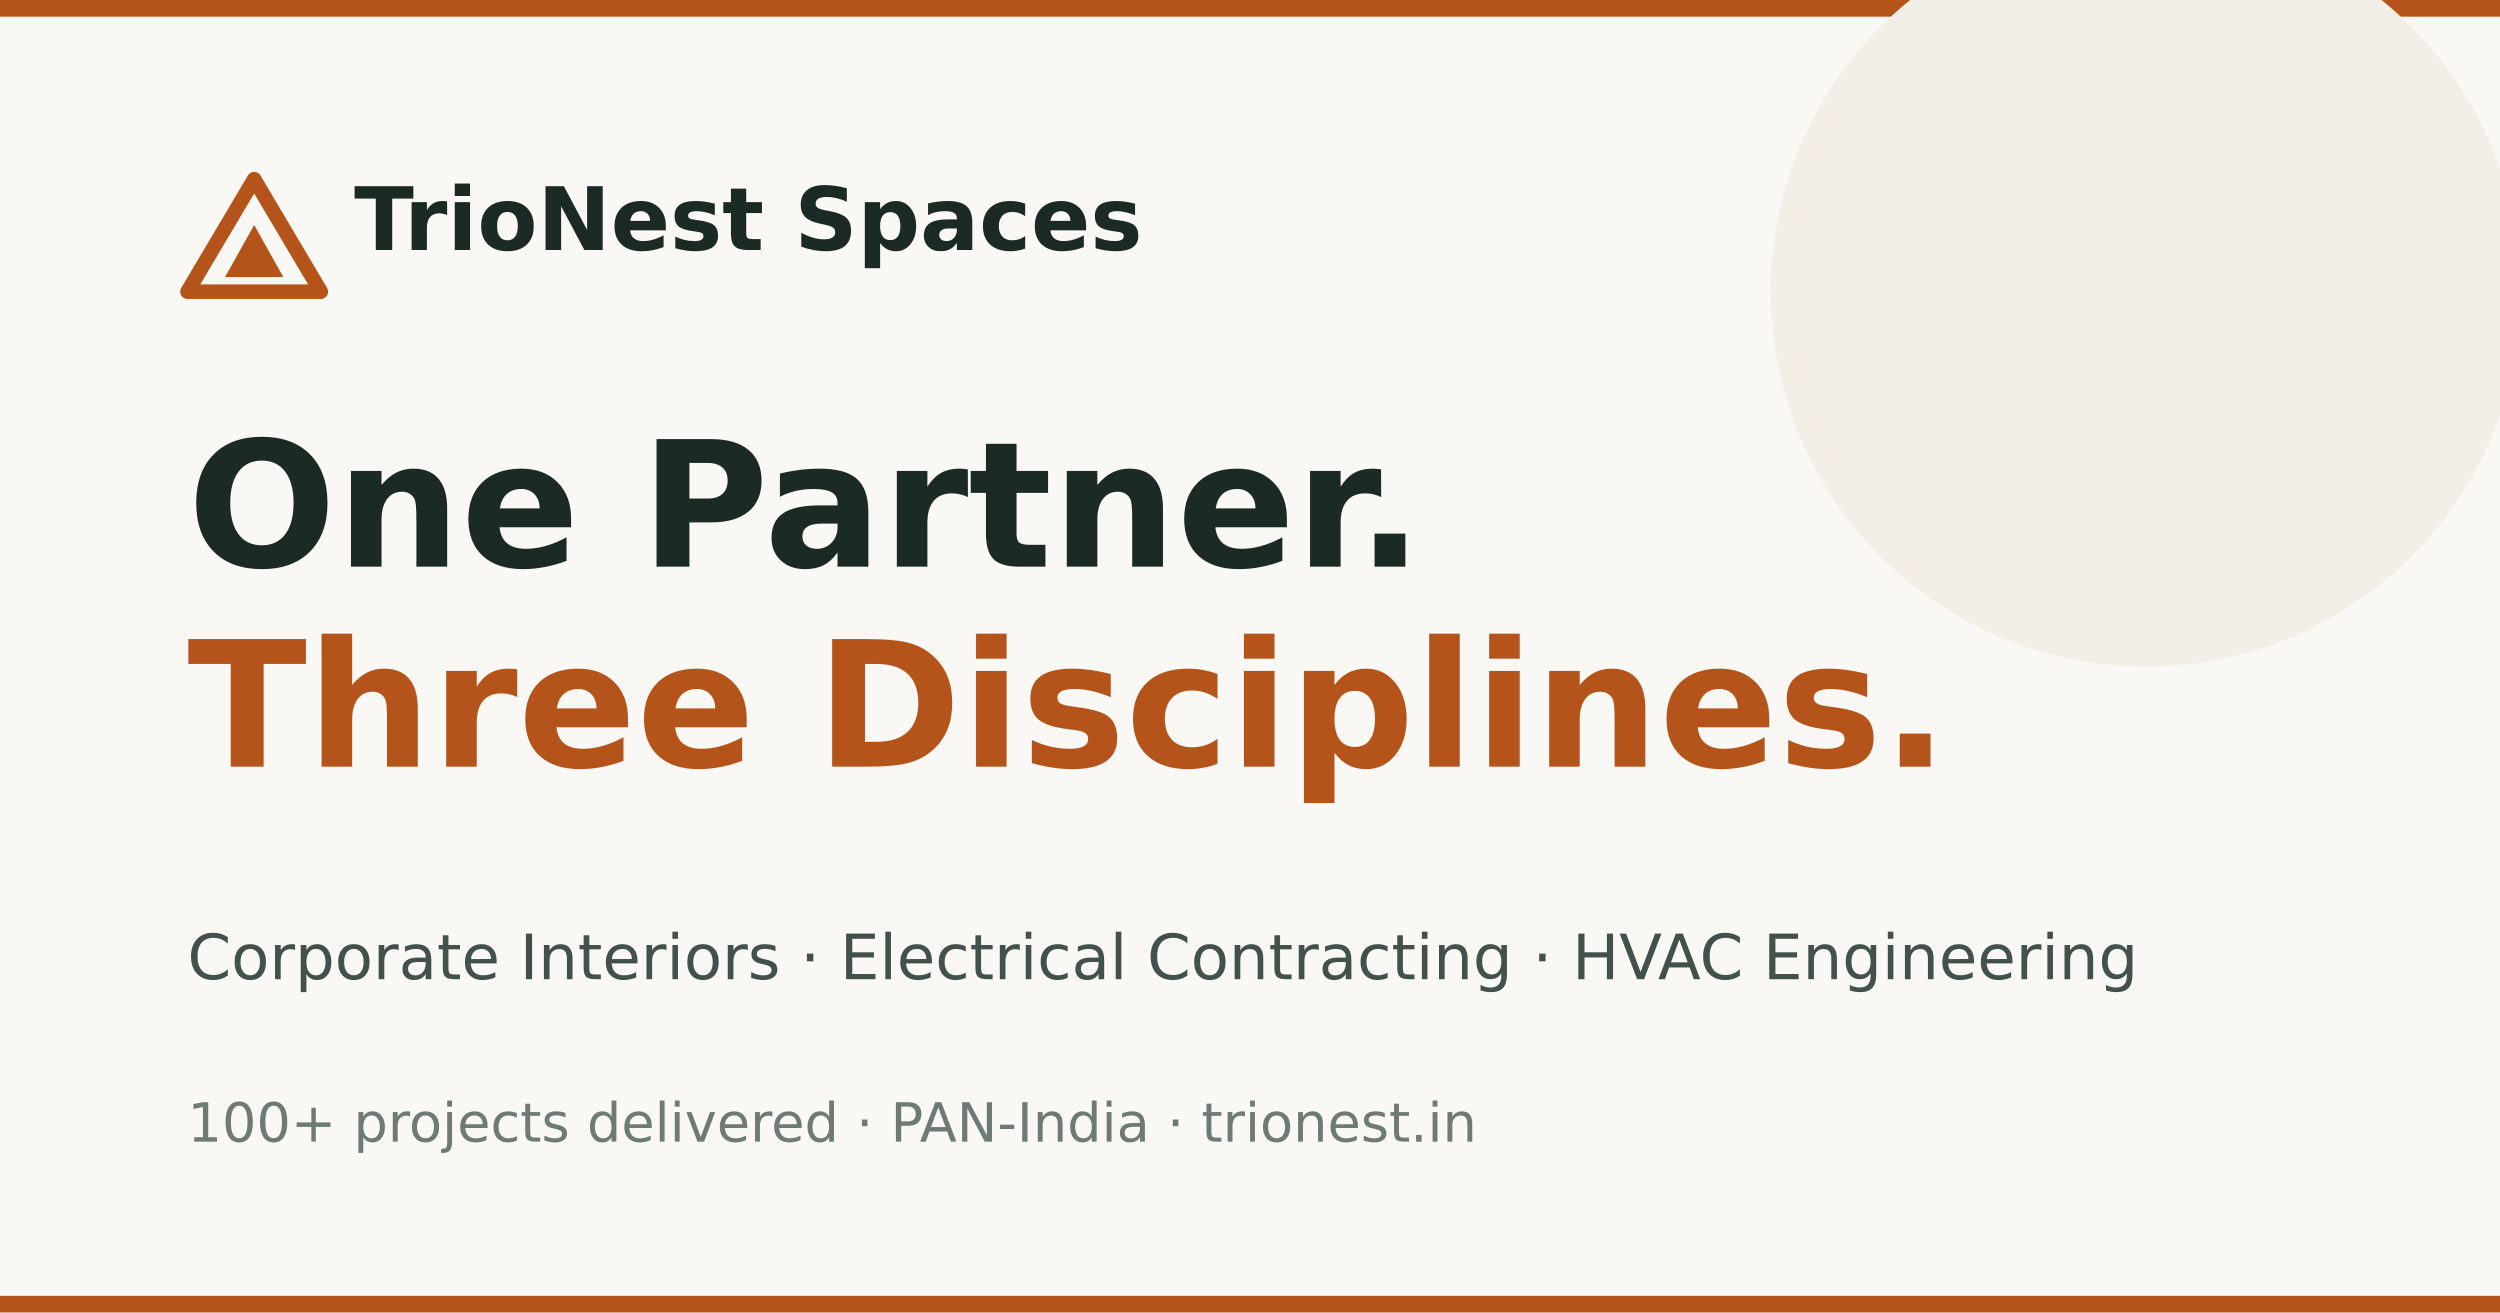
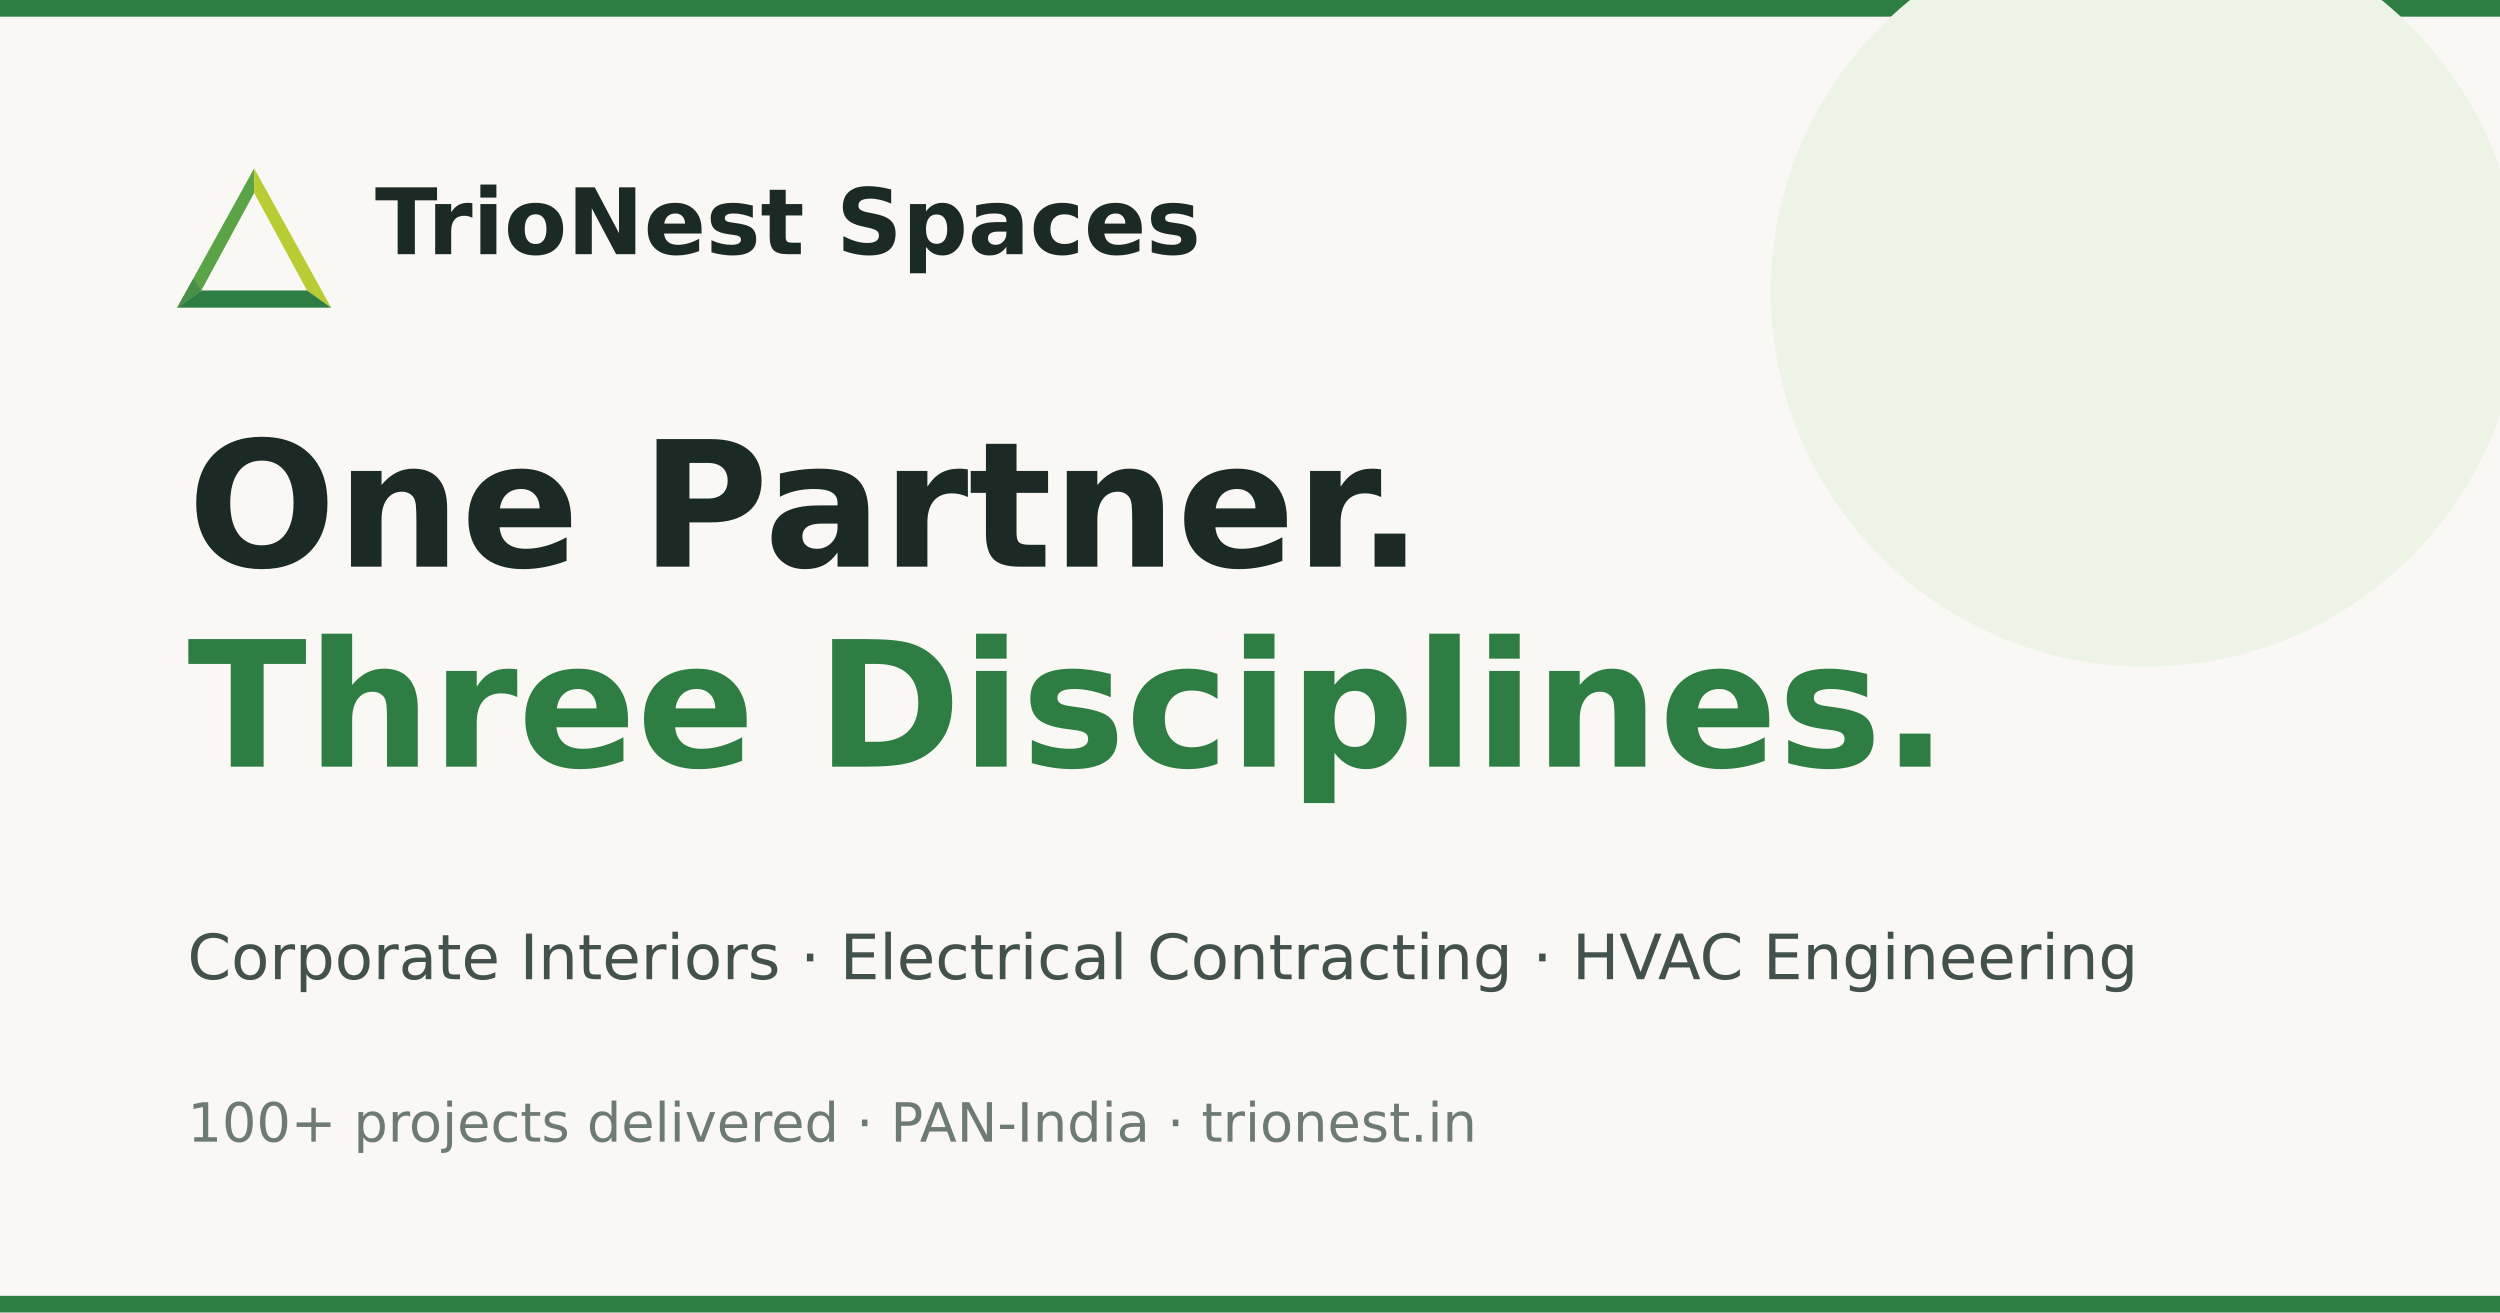
<svg xmlns="http://www.w3.org/2000/svg" viewBox="0 0 1200 630" width="1200" height="630">
  <rect width="1200" height="630" fill="#faf8f4" />
-   <rect x="0" y="0" width="1200" height="8" fill="#b5541a" />
-   <rect x="0" y="622" width="1200" height="8" fill="#b5541a" />
-   <circle cx="1030" cy="140" r="180" fill="#f4efe6" />
-   <g transform="translate(90,86)">
-     <path d="M32 0 64 54H0z" fill="none" stroke="#b5541a" stroke-width="7" stroke-linejoin="round" />
-     <path d="M32 22 46 47H18z" fill="#b5541a" />
+   <rect x="0" y="0" width="1200" height="8" fill="#2e7d43" />
+   <rect x="0" y="622" width="1200" height="8" fill="#2e7d43" />
+   <circle cx="1030" cy="140" r="180" fill="#eef3e7" />
+   <g transform="translate(78,72) scale(0.88)">
+     <polygon fill="#5aa347" points="50,10 8,86 21.2,76.6 50,23.4" />
+     <polygon fill="#b9cc33" points="50,10 92,86 78.8,76.6 50,23.4" />
+     <polygon fill="#2e7d43" points="8,86 92,86 78.8,76.6 21.2,76.6" />
+     <polygon fill="#478f44" points="8,86 16.8,70.2 21.2,76.6" />
  </g>
-   <text x="170" y="120" font-family="DejaVu Sans,sans-serif" font-size="42" font-weight="bold" fill="#1c2a25">TrioNest Spaces</text>
+   <text x="180" y="122" font-family="DejaVu Sans,sans-serif" font-size="44" font-weight="bold" fill="#1c2a25">TrioNest Spaces</text>
  <text x="90" y="272" font-family="DejaVu Sans,sans-serif" font-size="84" font-weight="bold" fill="#1c2a25">One Partner.</text>
-   <text x="90" y="368" font-family="DejaVu Sans,sans-serif" font-size="84" font-weight="bold" fill="#b5541a">Three Disciplines.</text>
+   <text x="90" y="368" font-family="DejaVu Sans,sans-serif" font-size="84" font-weight="bold" fill="#2e7d43">Three Disciplines.</text>
  <text x="90" y="470" font-family="DejaVu Sans,sans-serif" font-size="30" fill="#43514c">Corporate Interiors  ·  Electrical Contracting  ·  HVAC Engineering</text>
  <text x="90" y="548" font-family="DejaVu Sans,sans-serif" font-size="26" fill="#6e7b75">100+ projects delivered  ·  PAN-India  ·  trionest.in</text>
</svg>
